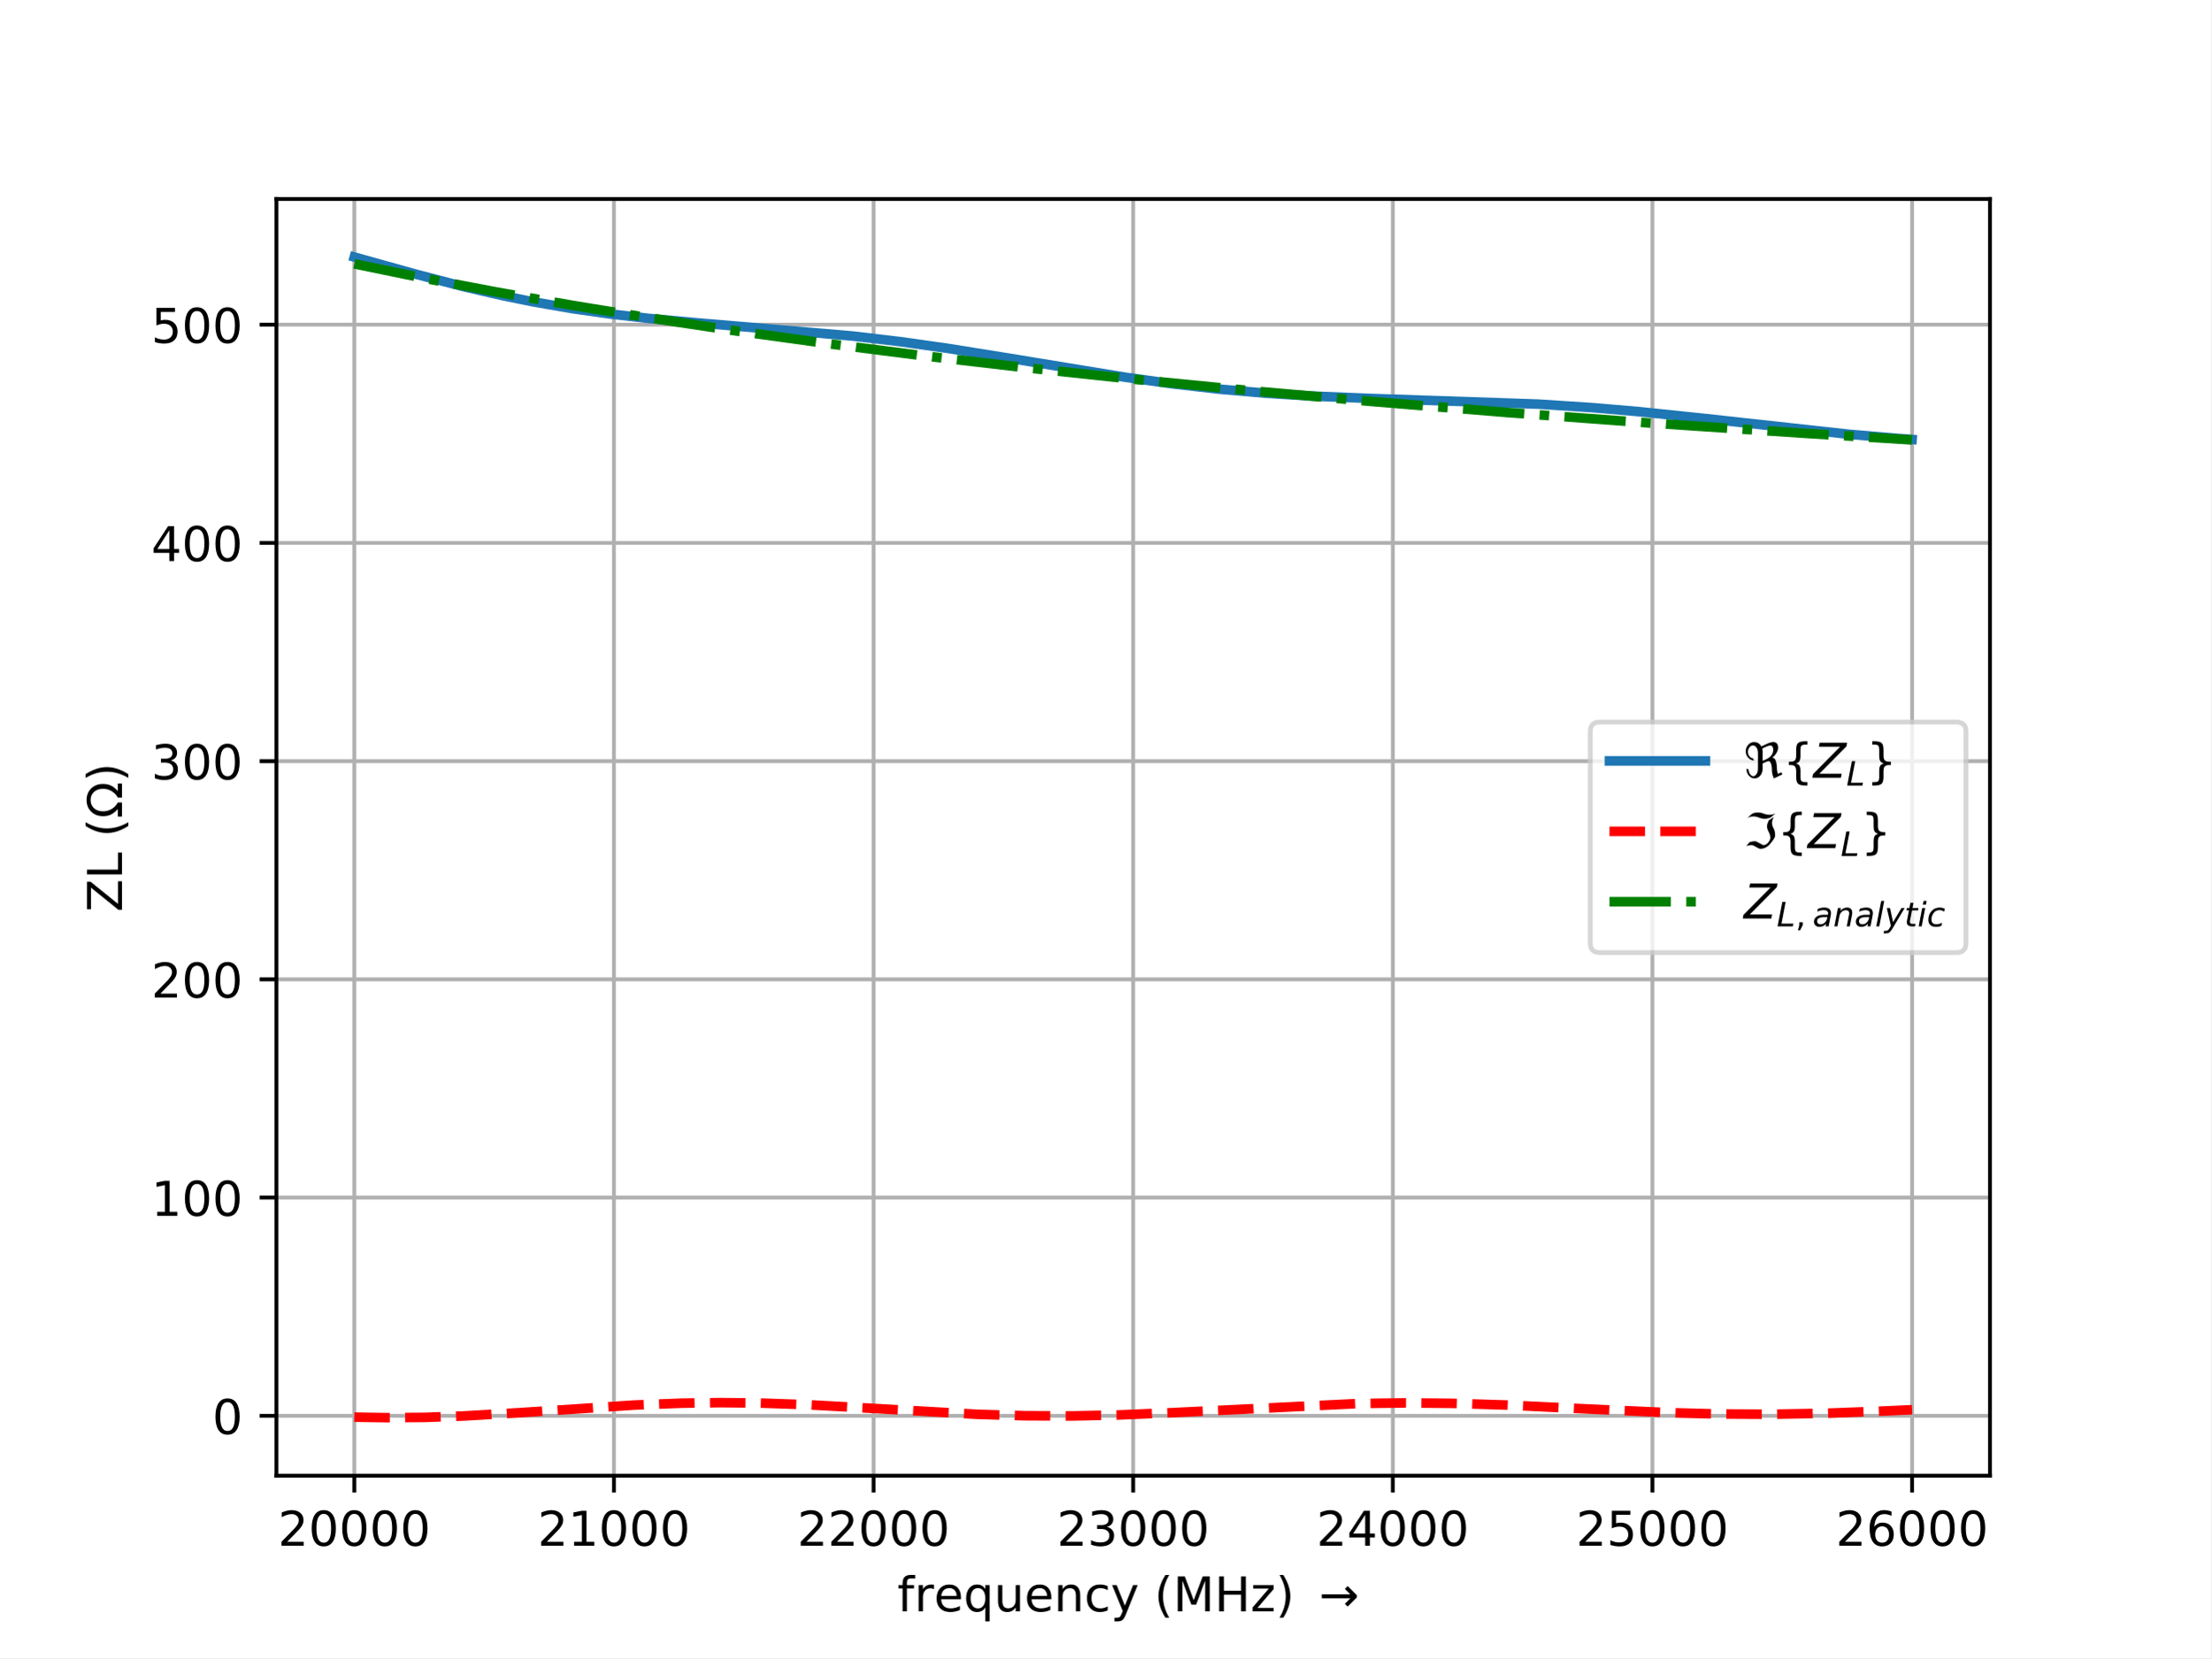
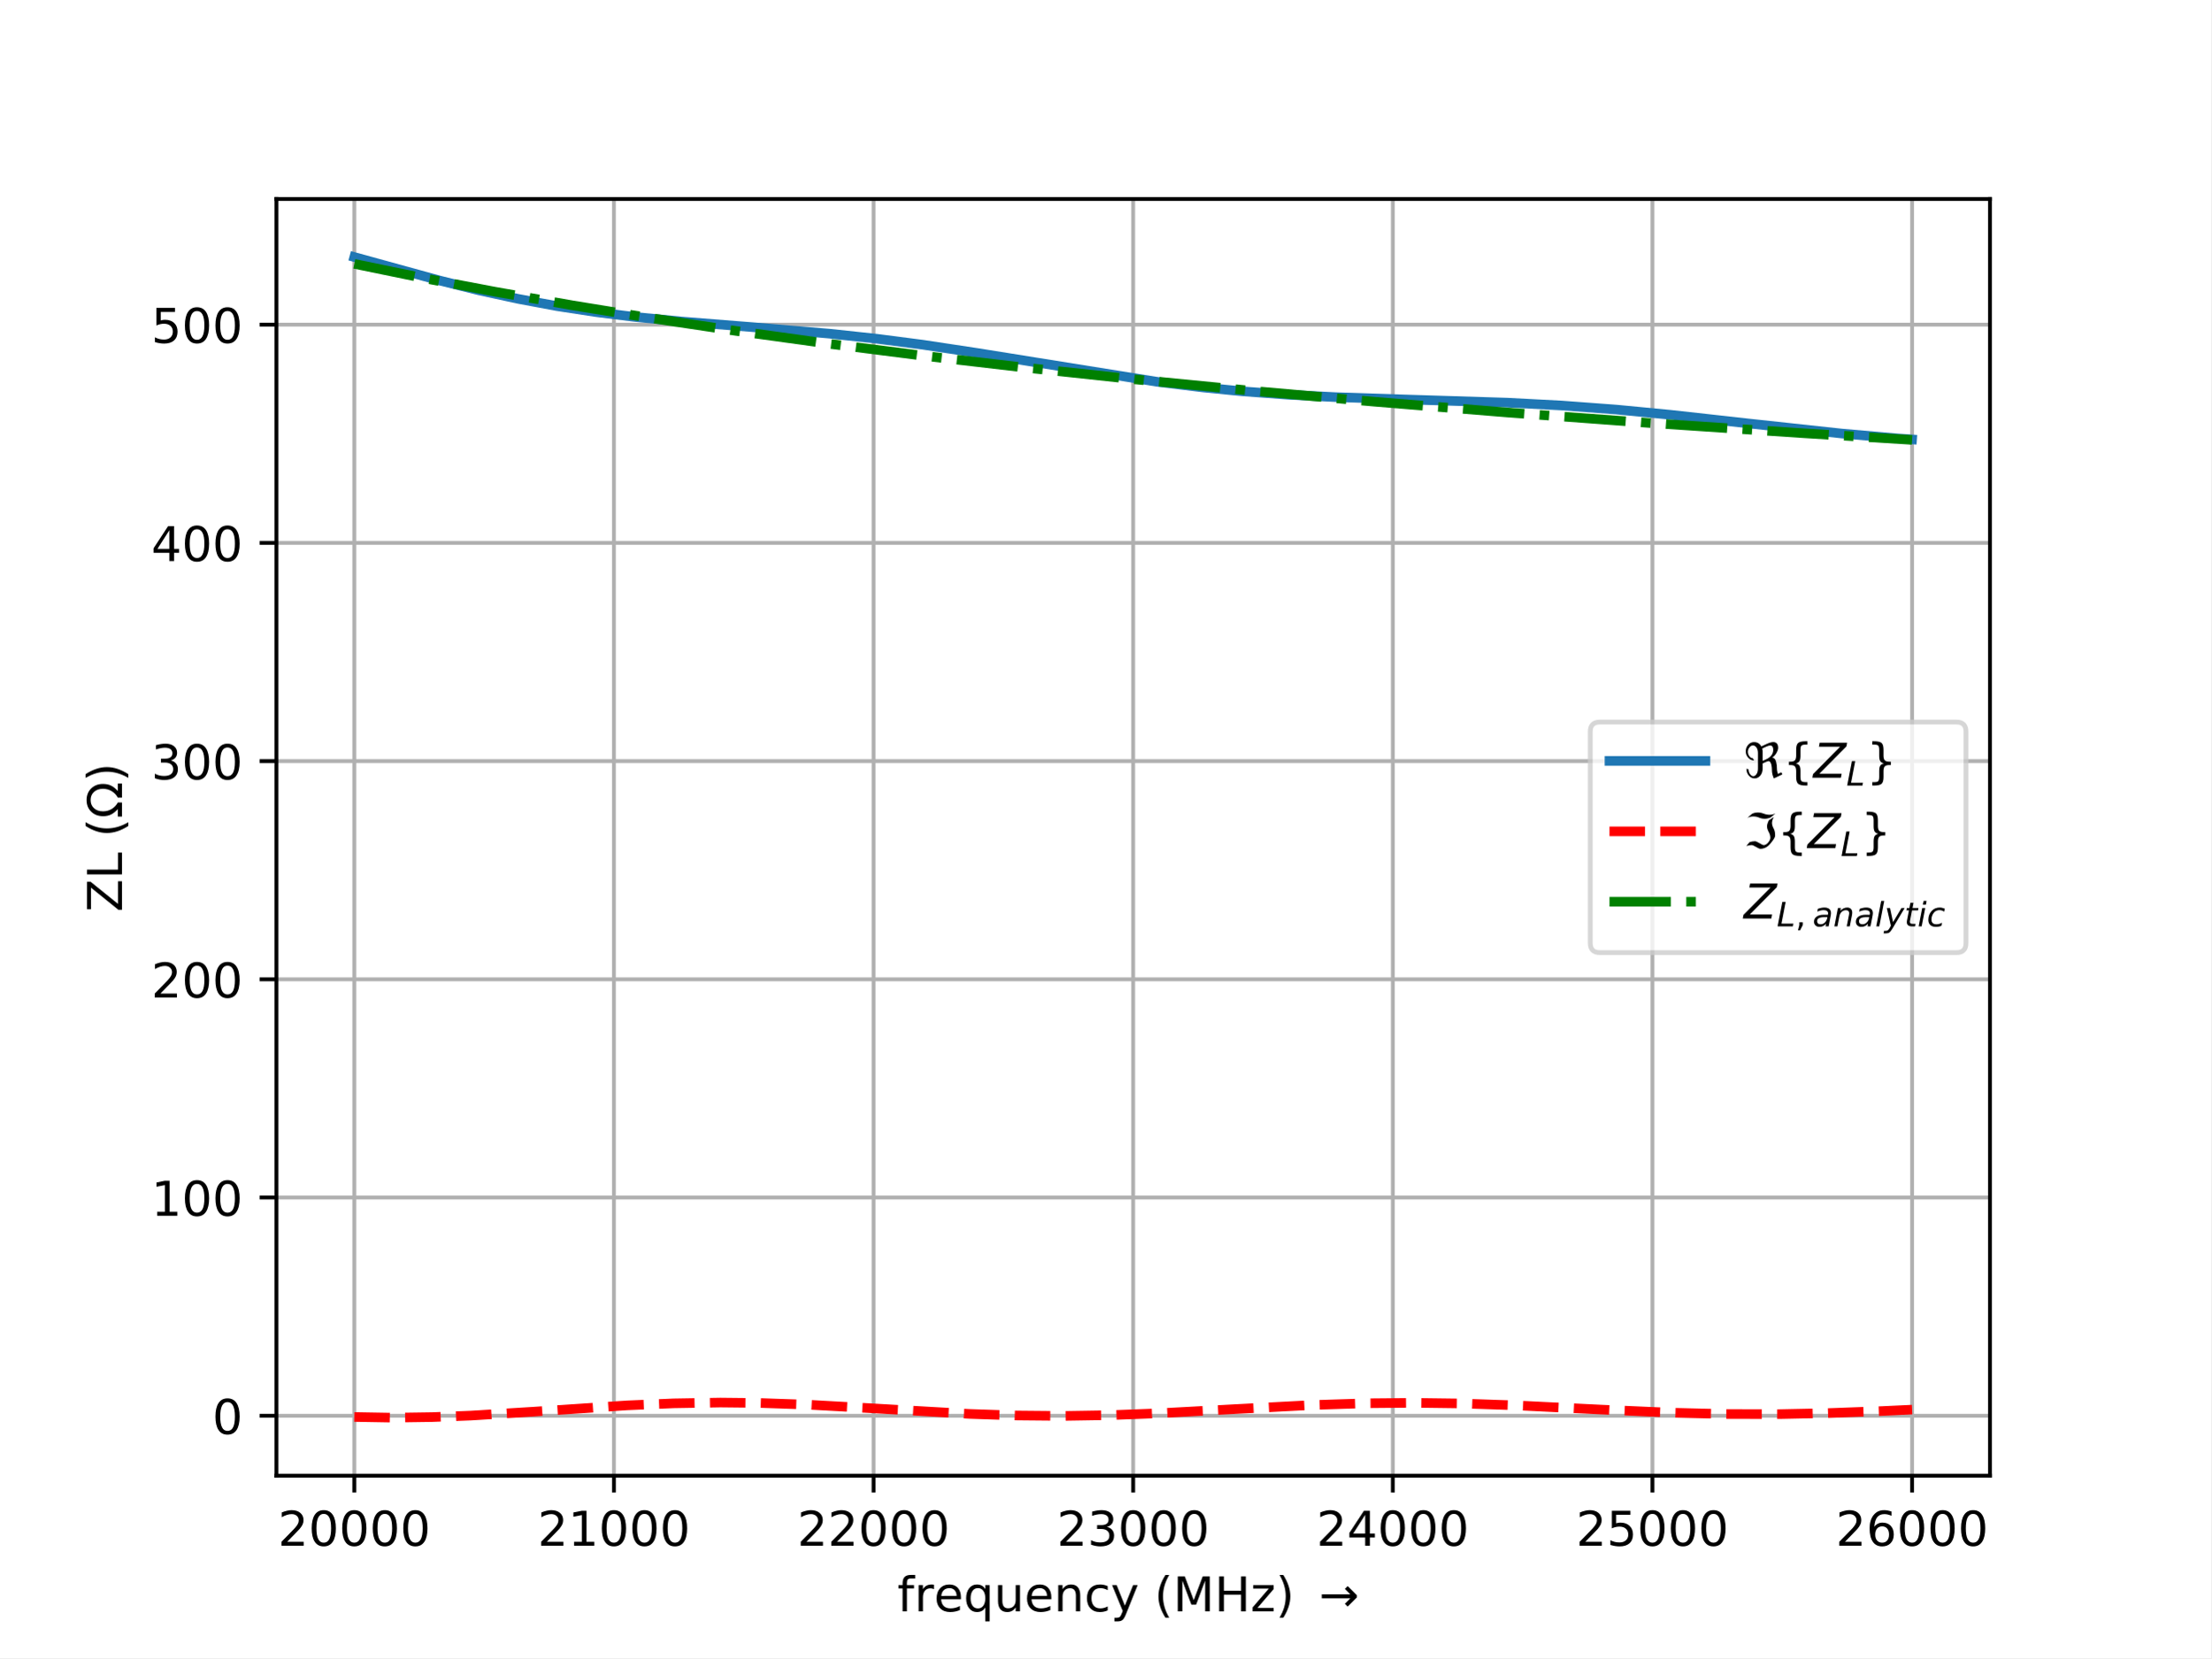
<svg xmlns="http://www.w3.org/2000/svg" xmlns:xlink="http://www.w3.org/1999/xlink" width="460.8pt" height="345.6pt" viewBox="0 0 460.8 345.6" version="1.1">
  <defs>
    <style type="text/css">*{stroke-linejoin: round; stroke-linecap: butt}</style>
  </defs>
  <g id="figure_1">
    <g id="patch_1">
      <path d="M 0 345.6  L 460.8 345.6  L 460.8 0  L 0 0  z " style="fill: #ffffff" />
    </g>
    <g id="axes_1">
      <g id="patch_2">
        <path d="M 57.6 307.584  L 414.72 307.584  L 414.72 41.472  L 57.6 41.472  z " style="fill: #ffffff" />
      </g>
      <g id="matplotlib.axis_1">
        <g id="xtick_1">
          <g id="line2d_1">
-             <path d="M 73.833 307.584  L 73.833 41.472  " clip-path="url(#p5e218f952e)" style="fill: none; stroke: #b0b0b0; stroke-width: 0.8; stroke-linecap: square" />
+             <path d="M 73.833 307.584  L 73.833 41.472  " clip-path="url(#p305a440137)" style="fill: none; stroke: #b0b0b0; stroke-width: 0.8; stroke-linecap: square" />
          </g>
          <g id="line2d_2">
            <defs>
-               <path id="m5d91b1dd02" d="M 0 0  L 0 3.5  " style="stroke: #000000; stroke-width: 0.8" />
-             </defs>
-             <g>
-               <use xlink:href="#m5d91b1dd02" x="73.833" y="307.584" style="stroke: #000000; stroke-width: 0.8" />
+               <path id="m629aa84dad" d="M 0 0  L 0 3.5  " style="stroke: #000000; stroke-width: 0.8" />
+             </defs>
+             <g>
+               <use xlink:href="#m629aa84dad" x="73.833" y="307.584" style="stroke: #000000; stroke-width: 0.8" />
            </g>
          </g>
          <g id="text_1">
            <g transform="translate(57.92648 322.1824) scale(0.1 -0.1)">
              <defs>
                <path id="DejaVuSans-32" d="M 1228 531  L 3431 531  L 3431 0  L 469 0  L 469 531  Q 828 903 1448 1529  Q 2069 2156 2228 2338  Q 2531 2678 2651 2914  Q 2772 3150 2772 3378  Q 2772 3750 2511 3984  Q 2250 4219 1831 4219  Q 1534 4219 1204 4116  Q 875 4013 500 3803  L 500 4441  Q 881 4594 1212 4672  Q 1544 4750 1819 4750  Q 2544 4750 2975 4387  Q 3406 4025 3406 3419  Q 3406 3131 3298 2873  Q 3191 2616 2906 2266  Q 2828 2175 2409 1742  Q 1991 1309 1228 531  z " transform="scale(0.015625)" />
                <path id="DejaVuSans-30" d="M 2034 4250  Q 1547 4250 1301 3770  Q 1056 3291 1056 2328  Q 1056 1369 1301 889  Q 1547 409 2034 409  Q 2525 409 2770 889  Q 3016 1369 3016 2328  Q 3016 3291 2770 3770  Q 2525 4250 2034 4250  z M 2034 4750  Q 2819 4750 3233 4129  Q 3647 3509 3647 2328  Q 3647 1150 3233 529  Q 2819 -91 2034 -91  Q 1250 -91 836 529  Q 422 1150 422 2328  Q 422 3509 836 4129  Q 1250 4750 2034 4750  z " transform="scale(0.015625)" />
              </defs>
              <use xlink:href="#DejaVuSans-32" />
              <use xlink:href="#DejaVuSans-30" x="63.623" />
              <use xlink:href="#DejaVuSans-30" x="127.246" />
              <use xlink:href="#DejaVuSans-30" x="190.869" />
              <use xlink:href="#DejaVuSans-30" x="254.492" />
            </g>
          </g>
        </g>
        <g id="xtick_2">
          <g id="line2d_3">
-             <path d="M 127.942 307.584  L 127.942 41.472  " clip-path="url(#p5e218f952e)" style="fill: none; stroke: #b0b0b0; stroke-width: 0.8; stroke-linecap: square" />
+             <path d="M 127.942 307.584  L 127.942 41.472  " clip-path="url(#p305a440137)" style="fill: none; stroke: #b0b0b0; stroke-width: 0.8; stroke-linecap: square" />
          </g>
          <g id="line2d_4">
            <g>
-               <use xlink:href="#m5d91b1dd02" x="127.942" y="307.584" style="stroke: #000000; stroke-width: 0.8" />
+               <use xlink:href="#m629aa84dad" x="127.942" y="307.584" style="stroke: #000000; stroke-width: 0.8" />
            </g>
          </g>
          <g id="text_2">
            <g transform="translate(112.0356 322.1824) scale(0.1 -0.1)">
              <defs>
                <path id="DejaVuSans-31" d="M 794 531  L 1825 531  L 1825 4091  L 703 3866  L 703 4441  L 1819 4666  L 2450 4666  L 2450 531  L 3481 531  L 3481 0  L 794 0  L 794 531  z " transform="scale(0.015625)" />
              </defs>
              <use xlink:href="#DejaVuSans-32" />
              <use xlink:href="#DejaVuSans-31" x="63.623" />
              <use xlink:href="#DejaVuSans-30" x="127.246" />
              <use xlink:href="#DejaVuSans-30" x="190.869" />
              <use xlink:href="#DejaVuSans-30" x="254.492" />
            </g>
          </g>
        </g>
        <g id="xtick_3">
          <g id="line2d_5">
-             <path d="M 182.051 307.584  L 182.051 41.472  " clip-path="url(#p5e218f952e)" style="fill: none; stroke: #b0b0b0; stroke-width: 0.8; stroke-linecap: square" />
+             <path d="M 182.051 307.584  L 182.051 41.472  " clip-path="url(#p305a440137)" style="fill: none; stroke: #b0b0b0; stroke-width: 0.8; stroke-linecap: square" />
          </g>
          <g id="line2d_6">
            <g>
-               <use xlink:href="#m5d91b1dd02" x="182.051" y="307.584" style="stroke: #000000; stroke-width: 0.8" />
+               <use xlink:href="#m629aa84dad" x="182.051" y="307.584" style="stroke: #000000; stroke-width: 0.8" />
            </g>
          </g>
          <g id="text_3">
            <g transform="translate(166.1447 322.1824) scale(0.1 -0.1)">
              <use xlink:href="#DejaVuSans-32" />
              <use xlink:href="#DejaVuSans-32" x="63.623" />
              <use xlink:href="#DejaVuSans-30" x="127.246" />
              <use xlink:href="#DejaVuSans-30" x="190.869" />
              <use xlink:href="#DejaVuSans-30" x="254.492" />
            </g>
          </g>
        </g>
        <g id="xtick_4">
          <g id="line2d_7">
-             <path d="M 236.16 307.584  L 236.16 41.472  " clip-path="url(#p5e218f952e)" style="fill: none; stroke: #b0b0b0; stroke-width: 0.8; stroke-linecap: square" />
+             <path d="M 236.16 307.584  L 236.16 41.472  " clip-path="url(#p305a440137)" style="fill: none; stroke: #b0b0b0; stroke-width: 0.8; stroke-linecap: square" />
          </g>
          <g id="line2d_8">
            <g>
-               <use xlink:href="#m5d91b1dd02" x="236.16" y="307.584" style="stroke: #000000; stroke-width: 0.8" />
+               <use xlink:href="#m629aa84dad" x="236.16" y="307.584" style="stroke: #000000; stroke-width: 0.8" />
            </g>
          </g>
          <g id="text_4">
            <g transform="translate(220.2537 322.1824) scale(0.1 -0.1)">
              <defs>
                <path id="DejaVuSans-33" d="M 2597 2516  Q 3050 2419 3304 2112  Q 3559 1806 3559 1356  Q 3559 666 3084 287  Q 2609 -91 1734 -91  Q 1441 -91 1130 -33  Q 819 25 488 141  L 488 750  Q 750 597 1062 519  Q 1375 441 1716 441  Q 2309 441 2620 675  Q 2931 909 2931 1356  Q 2931 1769 2642 2001  Q 2353 2234 1838 2234  L 1294 2234  L 1294 2753  L 1863 2753  Q 2328 2753 2575 2939  Q 2822 3125 2822 3475  Q 2822 3834 2567 4026  Q 2313 4219 1838 4219  Q 1578 4219 1281 4162  Q 984 4106 628 3988  L 628 4550  Q 988 4650 1302 4700  Q 1616 4750 1894 4750  Q 2613 4750 3031 4423  Q 3450 4097 3450 3541  Q 3450 3153 3228 2886  Q 3006 2619 2597 2516  z " transform="scale(0.015625)" />
              </defs>
              <use xlink:href="#DejaVuSans-32" />
              <use xlink:href="#DejaVuSans-33" x="63.623" />
              <use xlink:href="#DejaVuSans-30" x="127.246" />
              <use xlink:href="#DejaVuSans-30" x="190.869" />
              <use xlink:href="#DejaVuSans-30" x="254.492" />
            </g>
          </g>
        </g>
        <g id="xtick_5">
          <g id="line2d_9">
-             <path d="M 290.269 307.584  L 290.269 41.472  " clip-path="url(#p5e218f952e)" style="fill: none; stroke: #b0b0b0; stroke-width: 0.8; stroke-linecap: square" />
+             <path d="M 290.269 307.584  L 290.269 41.472  " clip-path="url(#p305a440137)" style="fill: none; stroke: #b0b0b0; stroke-width: 0.8; stroke-linecap: square" />
          </g>
          <g id="line2d_10">
            <g>
-               <use xlink:href="#m5d91b1dd02" x="290.269" y="307.584" style="stroke: #000000; stroke-width: 0.8" />
+               <use xlink:href="#m629aa84dad" x="290.269" y="307.584" style="stroke: #000000; stroke-width: 0.8" />
            </g>
          </g>
          <g id="text_5">
            <g transform="translate(274.3628 322.1824) scale(0.1 -0.1)">
              <defs>
                <path id="DejaVuSans-34" d="M 2419 4116  L 825 1625  L 2419 1625  L 2419 4116  z M 2253 4666  L 3047 4666  L 3047 1625  L 3713 1625  L 3713 1100  L 3047 1100  L 3047 0  L 2419 0  L 2419 1100  L 313 1100  L 313 1709  L 2253 4666  z " transform="scale(0.015625)" />
              </defs>
              <use xlink:href="#DejaVuSans-32" />
              <use xlink:href="#DejaVuSans-34" x="63.623" />
              <use xlink:href="#DejaVuSans-30" x="127.246" />
              <use xlink:href="#DejaVuSans-30" x="190.869" />
              <use xlink:href="#DejaVuSans-30" x="254.492" />
            </g>
          </g>
        </g>
        <g id="xtick_6">
          <g id="line2d_11">
-             <path d="M 344.378 307.584  L 344.378 41.472  " clip-path="url(#p5e218f952e)" style="fill: none; stroke: #b0b0b0; stroke-width: 0.8; stroke-linecap: square" />
+             <path d="M 344.378 307.584  L 344.378 41.472  " clip-path="url(#p305a440137)" style="fill: none; stroke: #b0b0b0; stroke-width: 0.8; stroke-linecap: square" />
          </g>
          <g id="line2d_12">
            <g>
-               <use xlink:href="#m5d91b1dd02" x="344.378" y="307.584" style="stroke: #000000; stroke-width: 0.8" />
+               <use xlink:href="#m629aa84dad" x="344.378" y="307.584" style="stroke: #000000; stroke-width: 0.8" />
            </g>
          </g>
          <g id="text_6">
            <g transform="translate(328.4719 322.1824) scale(0.1 -0.1)">
              <defs>
                <path id="DejaVuSans-35" d="M 691 4666  L 3169 4666  L 3169 4134  L 1269 4134  L 1269 2991  Q 1406 3038 1543 3061  Q 1681 3084 1819 3084  Q 2600 3084 3056 2656  Q 3513 2228 3513 1497  Q 3513 744 3044 326  Q 2575 -91 1722 -91  Q 1428 -91 1123 -41  Q 819 9 494 109  L 494 744  Q 775 591 1075 516  Q 1375 441 1709 441  Q 2250 441 2565 725  Q 2881 1009 2881 1497  Q 2881 1984 2565 2268  Q 2250 2553 1709 2553  Q 1456 2553 1204 2497  Q 953 2441 691 2322  L 691 4666  z " transform="scale(0.015625)" />
              </defs>
              <use xlink:href="#DejaVuSans-32" />
              <use xlink:href="#DejaVuSans-35" x="63.623" />
              <use xlink:href="#DejaVuSans-30" x="127.246" />
              <use xlink:href="#DejaVuSans-30" x="190.869" />
              <use xlink:href="#DejaVuSans-30" x="254.492" />
            </g>
          </g>
        </g>
        <g id="xtick_7">
          <g id="line2d_13">
-             <path d="M 398.487 307.584  L 398.487 41.472  " clip-path="url(#p5e218f952e)" style="fill: none; stroke: #b0b0b0; stroke-width: 0.8; stroke-linecap: square" />
+             <path d="M 398.487 307.584  L 398.487 41.472  " clip-path="url(#p305a440137)" style="fill: none; stroke: #b0b0b0; stroke-width: 0.8; stroke-linecap: square" />
          </g>
          <g id="line2d_14">
            <g>
-               <use xlink:href="#m5d91b1dd02" x="398.487" y="307.584" style="stroke: #000000; stroke-width: 0.8" />
+               <use xlink:href="#m629aa84dad" x="398.487" y="307.584" style="stroke: #000000; stroke-width: 0.8" />
            </g>
          </g>
          <g id="text_7">
            <g transform="translate(382.581 322.1824) scale(0.1 -0.1)">
              <defs>
                <path id="DejaVuSans-36" d="M 2113 2584  Q 1688 2584 1439 2293  Q 1191 2003 1191 1497  Q 1191 994 1439 701  Q 1688 409 2113 409  Q 2538 409 2786 701  Q 3034 994 3034 1497  Q 3034 2003 2786 2293  Q 2538 2584 2113 2584  z M 3366 4563  L 3366 3988  Q 3128 4100 2886 4159  Q 2644 4219 2406 4219  Q 1781 4219 1451 3797  Q 1122 3375 1075 2522  Q 1259 2794 1537 2939  Q 1816 3084 2150 3084  Q 2853 3084 3261 2657  Q 3669 2231 3669 1497  Q 3669 778 3244 343  Q 2819 -91 2113 -91  Q 1303 -91 875 529  Q 447 1150 447 2328  Q 447 3434 972 4092  Q 1497 4750 2381 4750  Q 2619 4750 2861 4703  Q 3103 4656 3366 4563  z " transform="scale(0.015625)" />
              </defs>
              <use xlink:href="#DejaVuSans-32" />
              <use xlink:href="#DejaVuSans-36" x="63.623" />
              <use xlink:href="#DejaVuSans-30" x="127.246" />
              <use xlink:href="#DejaVuSans-30" x="190.869" />
              <use xlink:href="#DejaVuSans-30" x="254.492" />
            </g>
          </g>
        </g>
        <g id="text_8">
          <g transform="translate(187.01 335.8621) scale(0.1 -0.1)">
            <defs>
              <path id="DejaVuSans-66" d="M 2375 4863  L 2375 4384  L 1825 4384  Q 1516 4384 1395 4259  Q 1275 4134 1275 3809  L 1275 3500  L 2222 3500  L 2222 3053  L 1275 3053  L 1275 0  L 697 0  L 697 3053  L 147 3053  L 147 3500  L 697 3500  L 697 3744  Q 697 4328 969 4595  Q 1241 4863 1831 4863  L 2375 4863  z " transform="scale(0.015625)" />
              <path id="DejaVuSans-72" d="M 2631 2963  Q 2534 3019 2420 3045  Q 2306 3072 2169 3072  Q 1681 3072 1420 2755  Q 1159 2438 1159 1844  L 1159 0  L 581 0  L 581 3500  L 1159 3500  L 1159 2956  Q 1341 3275 1631 3429  Q 1922 3584 2338 3584  Q 2397 3584 2469 3576  Q 2541 3569 2628 3553  L 2631 2963  z " transform="scale(0.015625)" />
              <path id="DejaVuSans-65" d="M 3597 1894  L 3597 1613  L 953 1613  Q 991 1019 1311 708  Q 1631 397 2203 397  Q 2534 397 2845 478  Q 3156 559 3463 722  L 3463 178  Q 3153 47 2828 -22  Q 2503 -91 2169 -91  Q 1331 -91 842 396  Q 353 884 353 1716  Q 353 2575 817 3079  Q 1281 3584 2069 3584  Q 2775 3584 3186 3129  Q 3597 2675 3597 1894  z M 3022 2063  Q 3016 2534 2758 2815  Q 2500 3097 2075 3097  Q 1594 3097 1305 2825  Q 1016 2553 972 2059  L 3022 2063  z " transform="scale(0.015625)" />
              <path id="DejaVuSans-71" d="M 947 1747  Q 947 1113 1208 752  Q 1469 391 1925 391  Q 2381 391 2643 752  Q 2906 1113 2906 1747  Q 2906 2381 2643 2742  Q 2381 3103 1925 3103  Q 1469 3103 1208 2742  Q 947 2381 947 1747  z M 2906 525  Q 2725 213 2448 61  Q 2172 -91 1784 -91  Q 1150 -91 751 415  Q 353 922 353 1747  Q 353 2572 751 3078  Q 1150 3584 1784 3584  Q 2172 3584 2448 3432  Q 2725 3281 2906 2969  L 2906 3500  L 3481 3500  L 3481 -1331  L 2906 -1331  L 2906 525  z " transform="scale(0.015625)" />
              <path id="DejaVuSans-75" d="M 544 1381  L 544 3500  L 1119 3500  L 1119 1403  Q 1119 906 1312 657  Q 1506 409 1894 409  Q 2359 409 2629 706  Q 2900 1003 2900 1516  L 2900 3500  L 3475 3500  L 3475 0  L 2900 0  L 2900 538  Q 2691 219 2414 64  Q 2138 -91 1772 -91  Q 1169 -91 856 284  Q 544 659 544 1381  z M 1991 3584  L 1991 3584  z " transform="scale(0.015625)" />
              <path id="DejaVuSans-6e" d="M 3513 2113  L 3513 0  L 2938 0  L 2938 2094  Q 2938 2591 2744 2837  Q 2550 3084 2163 3084  Q 1697 3084 1428 2787  Q 1159 2491 1159 1978  L 1159 0  L 581 0  L 581 3500  L 1159 3500  L 1159 2956  Q 1366 3272 1645 3428  Q 1925 3584 2291 3584  Q 2894 3584 3203 3211  Q 3513 2838 3513 2113  z " transform="scale(0.015625)" />
              <path id="DejaVuSans-63" d="M 3122 3366  L 3122 2828  Q 2878 2963 2633 3030  Q 2388 3097 2138 3097  Q 1578 3097 1268 2742  Q 959 2388 959 1747  Q 959 1106 1268 751  Q 1578 397 2138 397  Q 2388 397 2633 464  Q 2878 531 3122 666  L 3122 134  Q 2881 22 2623 -34  Q 2366 -91 2075 -91  Q 1284 -91 818 406  Q 353 903 353 1747  Q 353 2603 823 3093  Q 1294 3584 2113 3584  Q 2378 3584 2631 3529  Q 2884 3475 3122 3366  z " transform="scale(0.015625)" />
              <path id="DejaVuSans-79" d="M 2059 -325  Q 1816 -950 1584 -1140  Q 1353 -1331 966 -1331  L 506 -1331  L 506 -850  L 844 -850  Q 1081 -850 1212 -737  Q 1344 -625 1503 -206  L 1606 56  L 191 3500  L 800 3500  L 1894 763  L 2988 3500  L 3597 3500  L 2059 -325  z " transform="scale(0.015625)" />
              <path id="DejaVuSans-20" transform="scale(0.015625)" />
              <path id="DejaVuSans-28" d="M 1984 4856  Q 1566 4138 1362 3434  Q 1159 2731 1159 2009  Q 1159 1288 1364 580  Q 1569 -128 1984 -844  L 1484 -844  Q 1016 -109 783 600  Q 550 1309 550 2009  Q 550 2706 781 3412  Q 1013 4119 1484 4856  L 1984 4856  z " transform="scale(0.015625)" />
              <path id="DejaVuSans-4d" d="M 628 4666  L 1569 4666  L 2759 1491  L 3956 4666  L 4897 4666  L 4897 0  L 4281 0  L 4281 4097  L 3078 897  L 2444 897  L 1241 4097  L 1241 0  L 628 0  L 628 4666  z " transform="scale(0.015625)" />
              <path id="DejaVuSans-48" d="M 628 4666  L 1259 4666  L 1259 2753  L 3553 2753  L 3553 4666  L 4184 4666  L 4184 0  L 3553 0  L 3553 2222  L 1259 2222  L 1259 0  L 628 0  L 628 4666  z " transform="scale(0.015625)" />
              <path id="DejaVuSans-7a" d="M 353 3500  L 3084 3500  L 3084 2975  L 922 459  L 3084 459  L 3084 0  L 275 0  L 275 525  L 2438 3041  L 353 3041  L 353 3500  z " transform="scale(0.015625)" />
              <path id="DejaVuSans-29" d="M 513 4856  L 1013 4856  Q 1481 4119 1714 3412  Q 1947 2706 1947 2009  Q 1947 1309 1714 600  Q 1481 -109 1013 -844  L 513 -844  Q 928 -128 1133 580  Q 1338 1288 1338 2009  Q 1338 2731 1133 3434  Q 928 4138 513 4856  z " transform="scale(0.015625)" />
              <path id="DejaVuSans-2192" d="M 5050 2147  L 5050 1866  L 3822 638  L 3447 1013  L 4175 1741  L 366 1741  L 366 2272  L 4175 2272  L 3447 3000  L 3822 3375  L 5050 2147  z " transform="scale(0.015625)" />
            </defs>
            <use xlink:href="#DejaVuSans-66" transform="translate(0 0.015625)" />
            <use xlink:href="#DejaVuSans-72" transform="translate(35.20508 0.015625)" />
            <use xlink:href="#DejaVuSans-65" transform="translate(76.31836 0.015625)" />
            <use xlink:href="#DejaVuSans-71" transform="translate(137.8418 0.015625)" />
            <use xlink:href="#DejaVuSans-75" transform="translate(201.3184 0.015625)" />
            <use xlink:href="#DejaVuSans-65" transform="translate(264.6973 0.015625)" />
            <use xlink:href="#DejaVuSans-6e" transform="translate(326.2207 0.015625)" />
            <use xlink:href="#DejaVuSans-63" transform="translate(389.5996 0.015625)" />
            <use xlink:href="#DejaVuSans-79" transform="translate(444.5801 0.015625)" />
            <use xlink:href="#DejaVuSans-20" transform="translate(503.7598 0.015625)" />
            <use xlink:href="#DejaVuSans-28" transform="translate(535.5469 0.015625)" />
            <use xlink:href="#DejaVuSans-4d" transform="translate(574.5605 0.015625)" />
            <use xlink:href="#DejaVuSans-48" transform="translate(660.8398 0.015625)" />
            <use xlink:href="#DejaVuSans-7a" transform="translate(736.0352 0.015625)" />
            <use xlink:href="#DejaVuSans-29" transform="translate(788.5254 0.015625)" />
            <use xlink:href="#DejaVuSans-20" transform="translate(827.5391 0.015625)" />
            <use xlink:href="#DejaVuSans-2192" transform="translate(878.8086 0.015625)" />
          </g>
        </g>
      </g>
      <g id="matplotlib.axis_2">
        <g id="ytick_1">
          <g id="line2d_15">
-             <path d="M 57.6 295.105  L 414.72 295.105  " clip-path="url(#p5e218f952e)" style="fill: none; stroke: #b0b0b0; stroke-width: 0.8; stroke-linecap: square" />
+             <path d="M 57.6 295.09  L 414.72 295.09  " clip-path="url(#p305a440137)" style="fill: none; stroke: #b0b0b0; stroke-width: 0.8; stroke-linecap: square" />
          </g>
          <g id="line2d_16">
            <defs>
-               <path id="mf52c3fa765" d="M 0 0  L -3.5 0  " style="stroke: #000000; stroke-width: 0.8" />
-             </defs>
-             <g>
-               <use xlink:href="#mf52c3fa765" x="57.6" y="295.105" style="stroke: #000000; stroke-width: 0.8" />
+               <path id="m3388036073" d="M 0 0  L -3.5 0  " style="stroke: #000000; stroke-width: 0.8" />
+             </defs>
+             <g>
+               <use xlink:href="#m3388036073" x="57.6" y="295.09" style="stroke: #000000; stroke-width: 0.8" />
            </g>
          </g>
          <g id="text_9">
-             <g transform="translate(44.2375 298.9039) scale(0.1 -0.1)">
+             <g transform="translate(44.2375 298.8895) scale(0.1 -0.1)">
              <use xlink:href="#DejaVuSans-30" />
            </g>
          </g>
        </g>
        <g id="ytick_2">
          <g id="line2d_17">
-             <path d="M 57.6 249.616  L 414.72 249.616  " clip-path="url(#p5e218f952e)" style="fill: none; stroke: #b0b0b0; stroke-width: 0.8; stroke-linecap: square" />
+             <path d="M 57.6 249.604  L 414.72 249.604  " clip-path="url(#p305a440137)" style="fill: none; stroke: #b0b0b0; stroke-width: 0.8; stroke-linecap: square" />
          </g>
          <g id="line2d_18">
            <g>
-               <use xlink:href="#mf52c3fa765" x="57.6" y="249.616" style="stroke: #000000; stroke-width: 0.8" />
+               <use xlink:href="#m3388036073" x="57.6" y="249.604" style="stroke: #000000; stroke-width: 0.8" />
            </g>
          </g>
          <g id="text_10">
-             <g transform="translate(31.5125 253.4155) scale(0.1 -0.1)">
+             <g transform="translate(31.5125 253.4036) scale(0.1 -0.1)">
              <use xlink:href="#DejaVuSans-31" />
              <use xlink:href="#DejaVuSans-30" x="63.623" />
              <use xlink:href="#DejaVuSans-30" x="127.246" />
            </g>
          </g>
        </g>
        <g id="ytick_3">
          <g id="line2d_19">
-             <path d="M 57.6 204.128  L 414.72 204.128  " clip-path="url(#p5e218f952e)" style="fill: none; stroke: #b0b0b0; stroke-width: 0.8; stroke-linecap: square" />
+             <path d="M 57.6 204.119  L 414.72 204.119  " clip-path="url(#p305a440137)" style="fill: none; stroke: #b0b0b0; stroke-width: 0.8; stroke-linecap: square" />
          </g>
          <g id="line2d_20">
            <g>
-               <use xlink:href="#mf52c3fa765" x="57.6" y="204.128" style="stroke: #000000; stroke-width: 0.8" />
+               <use xlink:href="#m3388036073" x="57.6" y="204.119" style="stroke: #000000; stroke-width: 0.8" />
            </g>
          </g>
          <g id="text_11">
-             <g transform="translate(31.5125 207.9271) scale(0.1 -0.1)">
+             <g transform="translate(31.5125 207.9178) scale(0.1 -0.1)">
              <use xlink:href="#DejaVuSans-32" />
              <use xlink:href="#DejaVuSans-30" x="63.623" />
              <use xlink:href="#DejaVuSans-30" x="127.246" />
            </g>
          </g>
        </g>
        <g id="ytick_4">
          <g id="line2d_21">
-             <path d="M 57.6 158.639  L 414.72 158.639  " clip-path="url(#p5e218f952e)" style="fill: none; stroke: #b0b0b0; stroke-width: 0.8; stroke-linecap: square" />
+             <path d="M 57.6 158.633  L 414.72 158.633  " clip-path="url(#p305a440137)" style="fill: none; stroke: #b0b0b0; stroke-width: 0.8; stroke-linecap: square" />
          </g>
          <g id="line2d_22">
            <g>
-               <use xlink:href="#mf52c3fa765" x="57.6" y="158.639" style="stroke: #000000; stroke-width: 0.8" />
+               <use xlink:href="#m3388036073" x="57.6" y="158.633" style="stroke: #000000; stroke-width: 0.8" />
            </g>
          </g>
          <g id="text_12">
-             <g transform="translate(31.5125 162.4387) scale(0.1 -0.1)">
+             <g transform="translate(31.5125 162.4319) scale(0.1 -0.1)">
              <use xlink:href="#DejaVuSans-33" />
              <use xlink:href="#DejaVuSans-30" x="63.623" />
              <use xlink:href="#DejaVuSans-30" x="127.246" />
            </g>
          </g>
        </g>
        <g id="ytick_5">
          <g id="line2d_23">
-             <path d="M 57.6 113.151  L 414.72 113.151  " clip-path="url(#p5e218f952e)" style="fill: none; stroke: #b0b0b0; stroke-width: 0.8; stroke-linecap: square" />
+             <path d="M 57.6 113.147  L 414.72 113.147  " clip-path="url(#p305a440137)" style="fill: none; stroke: #b0b0b0; stroke-width: 0.8; stroke-linecap: square" />
          </g>
          <g id="line2d_24">
            <g>
-               <use xlink:href="#mf52c3fa765" x="57.6" y="113.151" style="stroke: #000000; stroke-width: 0.8" />
+               <use xlink:href="#m3388036073" x="57.6" y="113.147" style="stroke: #000000; stroke-width: 0.8" />
            </g>
          </g>
          <g id="text_13">
-             <g transform="translate(31.5125 116.9503) scale(0.1 -0.1)">
+             <g transform="translate(31.5125 116.9461) scale(0.1 -0.1)">
              <use xlink:href="#DejaVuSans-34" />
              <use xlink:href="#DejaVuSans-30" x="63.623" />
              <use xlink:href="#DejaVuSans-30" x="127.246" />
            </g>
          </g>
        </g>
        <g id="ytick_6">
          <g id="line2d_25">
-             <path d="M 57.6 67.663  L 414.72 67.663  " clip-path="url(#p5e218f952e)" style="fill: none; stroke: #b0b0b0; stroke-width: 0.8; stroke-linecap: square" />
+             <path d="M 57.6 67.661  L 414.72 67.661  " clip-path="url(#p305a440137)" style="fill: none; stroke: #b0b0b0; stroke-width: 0.8; stroke-linecap: square" />
          </g>
          <g id="line2d_26">
            <g>
-               <use xlink:href="#mf52c3fa765" x="57.6" y="67.663" style="stroke: #000000; stroke-width: 0.8" />
+               <use xlink:href="#m3388036073" x="57.6" y="67.661" style="stroke: #000000; stroke-width: 0.8" />
            </g>
          </g>
          <g id="text_14">
-             <g transform="translate(31.5125 71.46184) scale(0.1 -0.1)">
+             <g transform="translate(31.5125 71.46023) scale(0.1 -0.1)">
              <use xlink:href="#DejaVuSans-35" />
              <use xlink:href="#DejaVuSans-30" x="63.623" />
              <use xlink:href="#DejaVuSans-30" x="127.246" />
            </g>
          </g>
        </g>
        <g id="text_15">
          <g transform="translate(25.43281 190.078) rotate(-90) scale(0.1 -0.1)">
            <defs>
              <path id="DejaVuSans-5a" d="M 359 4666  L 4025 4666  L 4025 4184  L 1075 531  L 4097 531  L 4097 0  L 288 0  L 288 481  L 3238 4134  L 359 4134  L 359 4666  z " transform="scale(0.015625)" />
              <path id="DejaVuSans-4c" d="M 628 4666  L 1259 4666  L 1259 531  L 3531 531  L 3531 0  L 628 0  L 628 4666  z " transform="scale(0.015625)" />
              <path id="DejaVuSans-3a9" d="M 4647 556  L 4647 0  L 2772 0  L 2772 556  Q 3325 859 3634 1378  Q 3944 1897 3944 2528  Q 3944 3278 3531 3731  Q 3119 4184 2444 4184  Q 1769 4184 1355 3729  Q 941 3275 941 2528  Q 941 1897 1250 1378  Q 1563 859 2119 556  L 2119 0  L 244 0  L 244 556  L 1241 556  Q 747 991 519 1456  Q 294 1922 294 2497  Q 294 3491 894 4106  Q 1491 4722 2444 4722  Q 3391 4722 3994 4106  Q 4594 3494 4594 2528  Q 4594 1922 4372 1459  Q 4150 997 3647 556  L 4647 556  z " transform="scale(0.015625)" />
            </defs>
            <use xlink:href="#DejaVuSans-5a" transform="translate(0 0.125)" />
            <use xlink:href="#DejaVuSans-4c" transform="translate(68.50586 0.125)" />
            <use xlink:href="#DejaVuSans-20" transform="translate(124.2188 0.125)" />
            <use xlink:href="#DejaVuSans-28" transform="translate(156.0059 0.125)" />
            <use xlink:href="#DejaVuSans-3a9" transform="translate(195.0195 0.125)" />
            <use xlink:href="#DejaVuSans-29" transform="translate(271.4355 0.125)" />
          </g>
        </g>
      </g>
      <g id="line2d_27">
-         <path d="M 73.833 53.568  L 86.819 57.188  L 96.559 59.723  L 104.675 61.598  L 111.168 62.918  L 119.284 64.324  L 127.401 65.471  L 135.517 66.396  L 145.257 67.28  L 177.722 70.037  L 187.462 71.187  L 197.201 72.557  L 210.188 74.638  L 234.537 78.629  L 244.276 79.985  L 254.016 81.1  L 263.756 81.948  L 273.495 82.551  L 284.858 83.014  L 320.57 84.228  L 331.933 84.968  L 341.673 85.806  L 354.659 87.154  L 385.501 90.531  L 395.241 91.353  L 398.487 91.595  L 398.487 91.595  " clip-path="url(#p5e218f952e)" style="fill: none; stroke: #1f77b4; stroke-width: 2; stroke-linecap: square" />
+         <path d="M 73.833 53.568  L 91.689 58.483  L 99.805 60.505  L 107.921 62.273  L 116.038 63.795  L 124.154 65.038  L 132.271 66.05  L 142.01 67.004  L 156.62 68.166  L 172.852 69.539  L 182.592 70.582  L 192.332 71.846  L 203.695 73.568  L 241.03 79.556  L 250.769 80.755  L 258.886 81.554  L 268.625 82.276  L 278.365 82.772  L 291.351 83.203  L 314.077 83.916  L 325.44 84.512  L 336.803 85.36  L 348.166 86.45  L 364.399 88.256  L 383.878 90.363  L 395.241 91.355  L 398.487 91.583  L 398.487 91.583  " clip-path="url(#p305a440137)" style="fill: none; stroke: #1f77b4; stroke-width: 2; stroke-linecap: square" />
      </g>
      <g id="line2d_28">
-         <path d="M 73.833 295.38  L 80.326 295.484  L 88.442 295.434  L 96.559 295.14  L 107.921 294.478  L 132.271 292.861  L 142.01 292.472  L 150.127 292.359  L 158.243 292.441  L 167.983 292.78  L 179.345 293.406  L 203.695 294.794  L 213.434 295.083  L 223.174 295.132  L 232.913 294.934  L 244.276 294.452  L 283.235 292.541  L 292.975 292.416  L 302.714 292.508  L 314.077 292.864  L 330.31 293.647  L 348.166 294.461  L 357.905 294.72  L 369.268 294.781  L 380.631 294.569  L 391.994 294.132  L 398.487 293.834  L 398.487 293.834  " clip-path="url(#p5e218f952e)" style="fill: none; stroke-dasharray: 7.4,3.2; stroke-dashoffset: 0; stroke: #ff0000; stroke-width: 2" />
+         <path d="M 73.833 295.347  L 81.949 295.488  L 90.065 295.369  L 98.182 295.054  L 111.168 294.242  L 130.647 292.932  L 140.387 292.507  L 150.127 292.341  L 158.243 292.429  L 167.983 292.766  L 180.969 293.49  L 202.071 294.71  L 211.811 295.036  L 221.551 295.127  L 231.29 294.968  L 241.03 294.597  L 257.263 293.71  L 273.495 292.856  L 284.858 292.49  L 294.598 292.402  L 304.337 292.529  L 315.7 292.918  L 333.556 293.798  L 348.166 294.446  L 359.529 294.732  L 370.892 294.752  L 380.631 294.548  L 391.994 294.121  L 398.487 293.812  L 398.487 293.812  " clip-path="url(#p305a440137)" style="fill: none; stroke-dasharray: 7.4,3.2; stroke-dashoffset: 0; stroke: #ff0000; stroke-width: 2" />
      </g>
      <g id="line2d_29">
-         <path d="M 73.833 54.992  L 88.442 57.995  L 103.052 60.777  L 119.284 63.636  L 135.517 66.279  L 153.373 68.964  L 172.852 71.657  L 192.332 74.133  L 213.434 76.598  L 236.16 79.031  L 260.509 81.413  L 286.481 83.73  L 314.077 85.97  L 343.296 88.124  L 375.761 90.291  L 398.487 91.683  L 398.487 91.683  " clip-path="url(#p5e218f952e)" style="fill: none; stroke-dasharray: 12.8,3.2,2,3.2; stroke-dashoffset: 0; stroke: #008000; stroke-width: 2" />
+         <path d="M 73.833 54.991  L 88.442 57.994  L 103.052 60.776  L 119.284 63.635  L 135.517 66.278  L 153.373 68.962  L 172.852 71.655  L 192.332 74.131  L 213.434 76.596  L 236.16 79.029  L 260.509 81.411  L 286.481 83.727  L 314.077 85.967  L 343.296 88.121  L 375.761 90.288  L 398.487 91.68  L 398.487 91.68  " clip-path="url(#p305a440137)" style="fill: none; stroke-dasharray: 12.8,3.2,2,3.2; stroke-dashoffset: 0; stroke: #008000; stroke-width: 2" />
      </g>
      <g id="patch_3">
        <path d="M 57.6 307.584  L 57.6 41.472  " style="fill: none; stroke: #000000; stroke-width: 0.8; stroke-linejoin: miter; stroke-linecap: square" />
      </g>
      <g id="patch_4">
        <path d="M 414.72 307.584  L 414.72 41.472  " style="fill: none; stroke: #000000; stroke-width: 0.8; stroke-linejoin: miter; stroke-linecap: square" />
      </g>
      <g id="patch_5">
        <path d="M 57.6 307.584  L 414.72 307.584  " style="fill: none; stroke: #000000; stroke-width: 0.8; stroke-linejoin: miter; stroke-linecap: square" />
      </g>
      <g id="patch_6">
        <path d="M 57.6 41.472  L 414.72 41.472  " style="fill: none; stroke: #000000; stroke-width: 0.8; stroke-linejoin: miter; stroke-linecap: square" />
      </g>
      <g id="legend_1">
        <g id="patch_7">
          <path d="M 333.42 198.555  L 407.72 198.555  Q 409.72 198.555 409.72 196.555  L 409.72 152.501  Q 409.72 150.501 407.72 150.501  L 333.42 150.501  Q 331.42 150.501 331.42 152.501  L 331.42 196.555  Q 331.42 198.555 333.42 198.555  z " style="fill: #ffffff; opacity: 0.8; stroke: #cccccc; stroke-linejoin: miter" />
        </g>
        <g id="line2d_30">
          <path d="M 335.42 158.599  L 345.42 158.599  L 355.42 158.599  " style="fill: none; stroke: #1f77b4; stroke-width: 2; stroke-linecap: square" />
        </g>
        <g id="text_16">
          <g transform="translate(363.42 162.0991) scale(0.1 -0.1)">
            <defs>
              <path id="DejaVuSans-Oblique-211c" d="M 4006 -91  Q 3750 481 3750 978  Q 3750 1416 3681 1700  Q 3556 2219 3309 2219  Q 3178 2219 2891 2084  L 2516 1909  L 2516 1288  Q 2516 644 2194 275  Q 1872 -91 1434 -91  Q 994 -91 675 275  Q 353 644 353 1194  Q 494 1156 638 1119  Q 638 738 838 469  Q 1038 197 1263 197  Q 1488 197 1684 469  Q 1884 741 1884 1209  L 1884 3294  Q 1884 3759 1684 4034  Q 1488 4306 1200 4306  Q 947 4306 744 4034  Q 544 3766 544 3450  Q 544 3134 744 2866  Q 944 2594 1203 2594  L 1372 2306  Q 900 2306 581 2672  Q 259 3041 259 3528  Q 259 4019 581 4384  Q 900 4750 1372 4750  Q 1878 4750 2194 4384  Q 2288 4275 2338 4175  L 2997 4481  Q 3581 4753 3931 4753  Q 4078 4753 4191 4709  Q 4584 4556 4584 4003  Q 4584 3731 4381 3347  Q 4175 2959 3784 2666  Q 3966 2666 4119 2513  Q 4231 2400 4316 2075  Q 4416 1691 4416 1281  Q 4416 881 4556 513  L 5006 722  L 5138 438  L 4006 -91  z M 2450 3897  Q 2516 3663 2516 3375  L 2516 2241  L 2997 2463  Q 3447 2672 3688 2997  Q 3919 3316 3919 3694  Q 3919 4166 3688 4266  Q 3613 4297 3516 4297  Q 3316 4297 2997 4150  L 2450 3897  z " transform="scale(0.015625)" />
              <path id="DejaVuSans-7b" d="M 3272 -594  L 3272 -1044  L 3078 -1044  Q 2300 -1044 2036 -812  Q 1772 -581 1772 109  L 1772 856  Q 1772 1328 1603 1509  Q 1434 1691 991 1691  L 800 1691  L 800 2138  L 991 2138  Q 1438 2138 1605 2317  Q 1772 2497 1772 2963  L 1772 3713  Q 1772 4403 2036 4633  Q 2300 4863 3078 4863  L 3272 4863  L 3272 4416  L 3059 4416  Q 2619 4416 2484 4278  Q 2350 4141 2350 3700  L 2350 2925  Q 2350 2434 2208 2212  Q 2066 1991 1722 1913  Q 2069 1828 2209 1606  Q 2350 1384 2350 897  L 2350 122  Q 2350 -319 2484 -456  Q 2619 -594 3059 -594  L 3272 -594  z " transform="scale(0.015625)" />
              <path id="DejaVuSans-Oblique-5a" d="M 838 4666  L 4500 4666  L 4409 4184  L 794 531  L 3769 531  L 3669 0  L -141 0  L -50 481  L 3566 4134  L 738 4134  L 838 4666  z " transform="scale(0.015625)" />
              <path id="DejaVuSans-Oblique-4c" d="M 1075 4666  L 1709 4666  L 909 525  L 3181 525  L 3078 0  L 172 0  L 1075 4666  z " transform="scale(0.015625)" />
              <path id="DejaVuSans-7d" d="M 800 -594  L 1019 -594  Q 1456 -594 1589 -459  Q 1722 -325 1722 122  L 1722 897  Q 1722 1384 1862 1606  Q 2003 1828 2350 1913  Q 2003 1991 1862 2212  Q 1722 2434 1722 2925  L 1722 3700  Q 1722 4144 1589 4280  Q 1456 4416 1019 4416  L 800 4416  L 800 4863  L 997 4863  Q 1775 4863 2036 4633  Q 2297 4403 2297 3713  L 2297 2963  Q 2297 2497 2465 2317  Q 2634 2138 3078 2138  L 3272 2138  L 3272 1691  L 3078 1691  Q 2634 1691 2465 1509  Q 2297 1328 2297 856  L 2297 109  Q 2297 -581 2036 -812  Q 1775 -1044 997 -1044  L 800 -1044  L 800 -594  z " transform="scale(0.015625)" />
            </defs>
            <use xlink:href="#DejaVuSans-Oblique-211c" transform="translate(0 0.015625)" />
            <use xlink:href="#DejaVuSans-7b" transform="translate(81.39648 0.015625)" />
            <use xlink:href="#DejaVuSans-Oblique-5a" transform="translate(145.0195 0.015625)" />
            <use xlink:href="#DejaVuSans-Oblique-4c" transform="translate(213.5254 -16.39062) scale(0.7)" />
            <use xlink:href="#DejaVuSans-7d" transform="translate(255.2588 0.015625)" />
          </g>
        </g>
        <g id="line2d_31">
          <path d="M 335.42 173.277  L 345.42 173.277  L 355.42 173.277  " style="fill: none; stroke-dasharray: 7.4,3.2; stroke-dashoffset: 0; stroke: #ff0000; stroke-width: 2" />
        </g>
        <g id="text_17">
          <g transform="translate(363.42 176.7772) scale(0.1 -0.1)">
            <defs>
              <path id="DejaVuSans-Oblique-2111" d="M 331 281  L 769 797  Q 1116 919 1481 919  Q 1659 919 2072 669  Q 2522 400 2625 400  Q 3003 400 3316 828  Q 3538 1131 3538 1366  Q 3538 1759 3344 2109  Q 3094 2566 3094 2906  Q 3094 3219 3344 3719  L 4009 4156  Q 3759 3722 3759 3344  Q 3759 3009 4009 2547  Q 4175 2241 4175 1653  Q 4175 1359 3544 603  Q 2963 -91 2206 -91  Q 2038 -91 1634 156  Q 1219 406 1044 406  Q 750 406 331 281  z M 1094 4575  Q 1434 4750 1875 4750  Q 2259 4750 2656 4597  Q 3038 4450 3438 4450  Q 3828 4450 4219 4631  L 3594 4100  Q 3159 3919 2813 3919  Q 2366 3919 2031 4072  Q 1697 4225 1250 4225  Q 869 4225 469 4044  L 1094 4575  z " transform="scale(0.015625)" />
            </defs>
            <use xlink:href="#DejaVuSans-Oblique-2111" transform="translate(0 0.015625)" />
            <use xlink:href="#DejaVuSans-7b" transform="translate(69.72656 0.015625)" />
            <use xlink:href="#DejaVuSans-Oblique-5a" transform="translate(133.3496 0.015625)" />
            <use xlink:href="#DejaVuSans-Oblique-4c" transform="translate(201.8555 -16.39062) scale(0.7)" />
            <use xlink:href="#DejaVuSans-7d" transform="translate(243.5889 0.015625)" />
          </g>
        </g>
        <g id="line2d_32">
          <path d="M 335.42 187.955  L 345.42 187.955  L 355.42 187.955  " style="fill: none; stroke-dasharray: 12.8,3.2,2,3.2; stroke-dashoffset: 0; stroke: #008000; stroke-width: 2" />
        </g>
        <g id="text_18">
          <g transform="translate(363.42 191.4553) scale(0.1 -0.1)">
            <defs>
              <path id="DejaVuSans-2c" d="M 750 794  L 1409 794  L 1409 256  L 897 -744  L 494 -744  L 750 256  L 750 794  z " transform="scale(0.015625)" />
              <path id="DejaVuSans-Oblique-61" d="M 3438 1997  L 3047 0  L 2472 0  L 2578 531  Q 2325 219 2001 64  Q 1678 -91 1281 -91  Q 834 -91 548 182  Q 263 456 263 884  Q 263 1497 752 1853  Q 1241 2209 2100 2209  L 2900 2209  L 2931 2363  Q 2938 2388 2941 2417  Q 2944 2447 2944 2509  Q 2944 2788 2717 2942  Q 2491 3097 2081 3097  Q 1800 3097 1504 3025  Q 1209 2953 897 2809  L 997 3341  Q 1322 3463 1633 3523  Q 1944 3584 2234 3584  Q 2853 3584 3176 3315  Q 3500 3047 3500 2534  Q 3500 2431 3484 2292  Q 3469 2153 3438 1997  z M 2816 1759  L 2241 1759  Q 1534 1759 1195 1570  Q 856 1381 856 984  Q 856 709 1029 553  Q 1203 397 1509 397  Q 1978 397 2328 733  Q 2678 1069 2791 1631  L 2816 1759  z " transform="scale(0.015625)" />
              <path id="DejaVuSans-Oblique-6e" d="M 3566 2113  L 3156 0  L 2578 0  L 2988 2091  Q 3016 2238 3031 2350  Q 3047 2463 3047 2528  Q 3047 2791 2881 2937  Q 2716 3084 2419 3084  Q 1956 3084 1622 2776  Q 1288 2469 1184 1941  L 800 0  L 225 0  L 903 3500  L 1478 3500  L 1363 2950  Q 1603 3253 1940 3418  Q 2278 3584 2650 3584  Q 3113 3584 3367 3334  Q 3622 3084 3622 2631  Q 3622 2519 3608 2391  Q 3594 2263 3566 2113  z " transform="scale(0.015625)" />
              <path id="DejaVuSans-Oblique-6c" d="M 1172 4863  L 1747 4863  L 800 0  L 225 0  L 1172 4863  z " transform="scale(0.015625)" />
              <path id="DejaVuSans-Oblique-79" d="M 1588 -325  Q 1188 -997 936 -1164  Q 684 -1331 294 -1331  L -159 -1331  L -63 -850  L 269 -850  Q 509 -850 678 -719  Q 847 -588 1056 -206  L 1234 128  L 459 3500  L 1069 3500  L 1650 819  L 3256 3500  L 3859 3500  L 1588 -325  z " transform="scale(0.015625)" />
              <path id="DejaVuSans-Oblique-74" d="M 2706 3500  L 2619 3053  L 1472 3053  L 1100 1153  Q 1081 1047 1072 975  Q 1063 903 1063 863  Q 1063 663 1183 572  Q 1303 481 1569 481  L 2150 481  L 2053 0  L 1503 0  Q 991 0 739 200  Q 488 400 488 806  Q 488 878 497 964  Q 506 1050 525 1153  L 897 3053  L 409 3053  L 500 3500  L 978 3500  L 1172 4494  L 1747 4494  L 1556 3500  L 2706 3500  z " transform="scale(0.015625)" />
              <path id="DejaVuSans-Oblique-69" d="M 1172 4863  L 1747 4863  L 1606 4134  L 1031 4134  L 1172 4863  z M 909 3500  L 1484 3500  L 800 0  L 225 0  L 909 3500  z " transform="scale(0.015625)" />
              <path id="DejaVuSans-Oblique-63" d="M 3431 3366  L 3316 2797  Q 3109 2947 2876 3022  Q 2644 3097 2394 3097  Q 2119 3097 1870 3000  Q 1622 2903 1453 2725  Q 1184 2453 1037 2087  Q 891 1722 891 1331  Q 891 859 1127 628  Q 1363 397 1844 397  Q 2081 397 2348 469  Q 2616 541 2906 684  L 2797 116  Q 2547 13 2283 -39  Q 2019 -91 1741 -91  Q 1044 -91 669 257  Q 294 606 294 1253  Q 294 1797 489 2255  Q 684 2713 1069 3078  Q 1331 3328 1684 3456  Q 2038 3584 2456 3584  Q 2700 3584 2940 3529  Q 3181 3475 3431 3366  z " transform="scale(0.015625)" />
            </defs>
            <use xlink:href="#DejaVuSans-Oblique-5a" transform="translate(0 0.09375)" />
            <use xlink:href="#DejaVuSans-Oblique-4c" transform="translate(68.50586 -16.3125) scale(0.7)" />
            <use xlink:href="#DejaVuSans-2c" transform="translate(107.5049 -16.3125) scale(0.7)" />
            <use xlink:href="#DejaVuSans-Oblique-61" transform="translate(143.3936 -16.3125) scale(0.7)" />
            <use xlink:href="#DejaVuSans-Oblique-6e" transform="translate(186.2891 -16.3125) scale(0.7)" />
            <use xlink:href="#DejaVuSans-Oblique-61" transform="translate(230.6543 -16.3125) scale(0.7)" />
            <use xlink:href="#DejaVuSans-Oblique-6c" transform="translate(273.5498 -16.3125) scale(0.7)" />
            <use xlink:href="#DejaVuSans-Oblique-79" transform="translate(292.998 -16.3125) scale(0.7)" />
            <use xlink:href="#DejaVuSans-Oblique-74" transform="translate(334.4238 -16.3125) scale(0.7)" />
            <use xlink:href="#DejaVuSans-Oblique-69" transform="translate(361.8701 -16.3125) scale(0.7)" />
            <use xlink:href="#DejaVuSans-Oblique-63" transform="translate(381.3184 -16.3125) scale(0.7)" />
          </g>
        </g>
      </g>
    </g>
  </g>
  <defs>
-     <clipPath id="p5e218f952e">
+     <clipPath id="p305a440137">
      <rect x="57.6" y="41.472" width="357.12" height="266.112" />
    </clipPath>
  </defs>
</svg>
